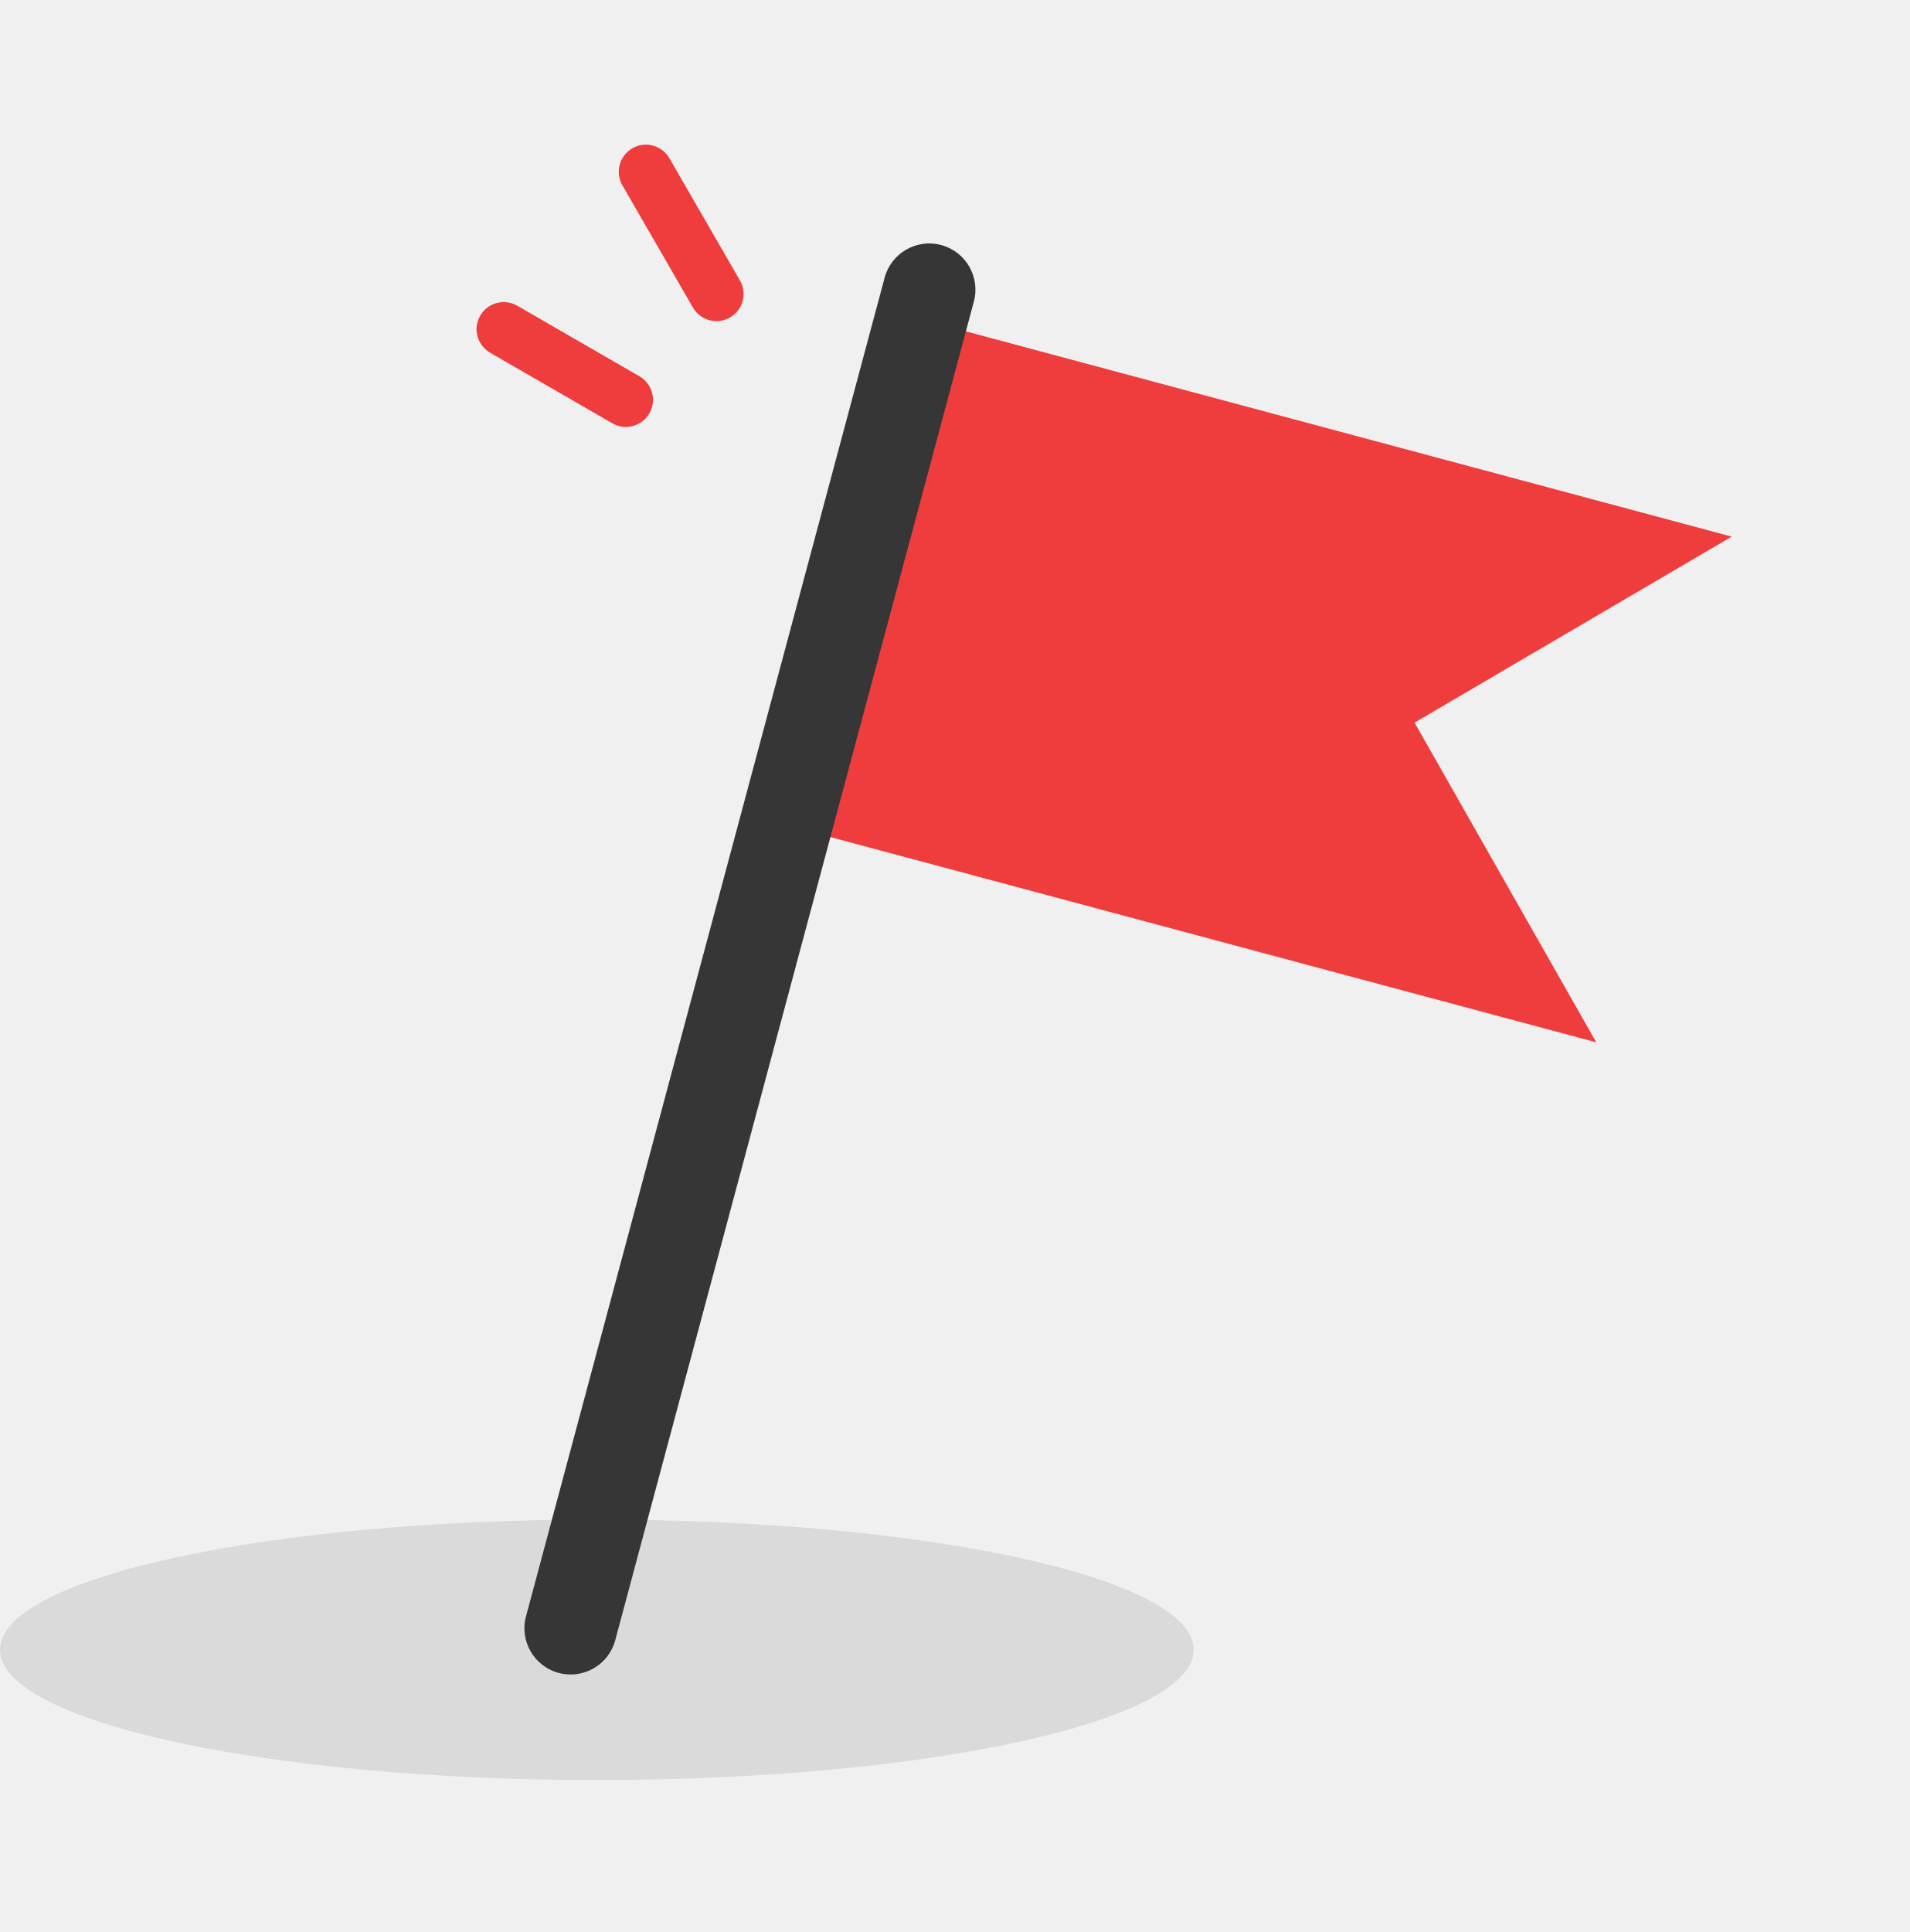
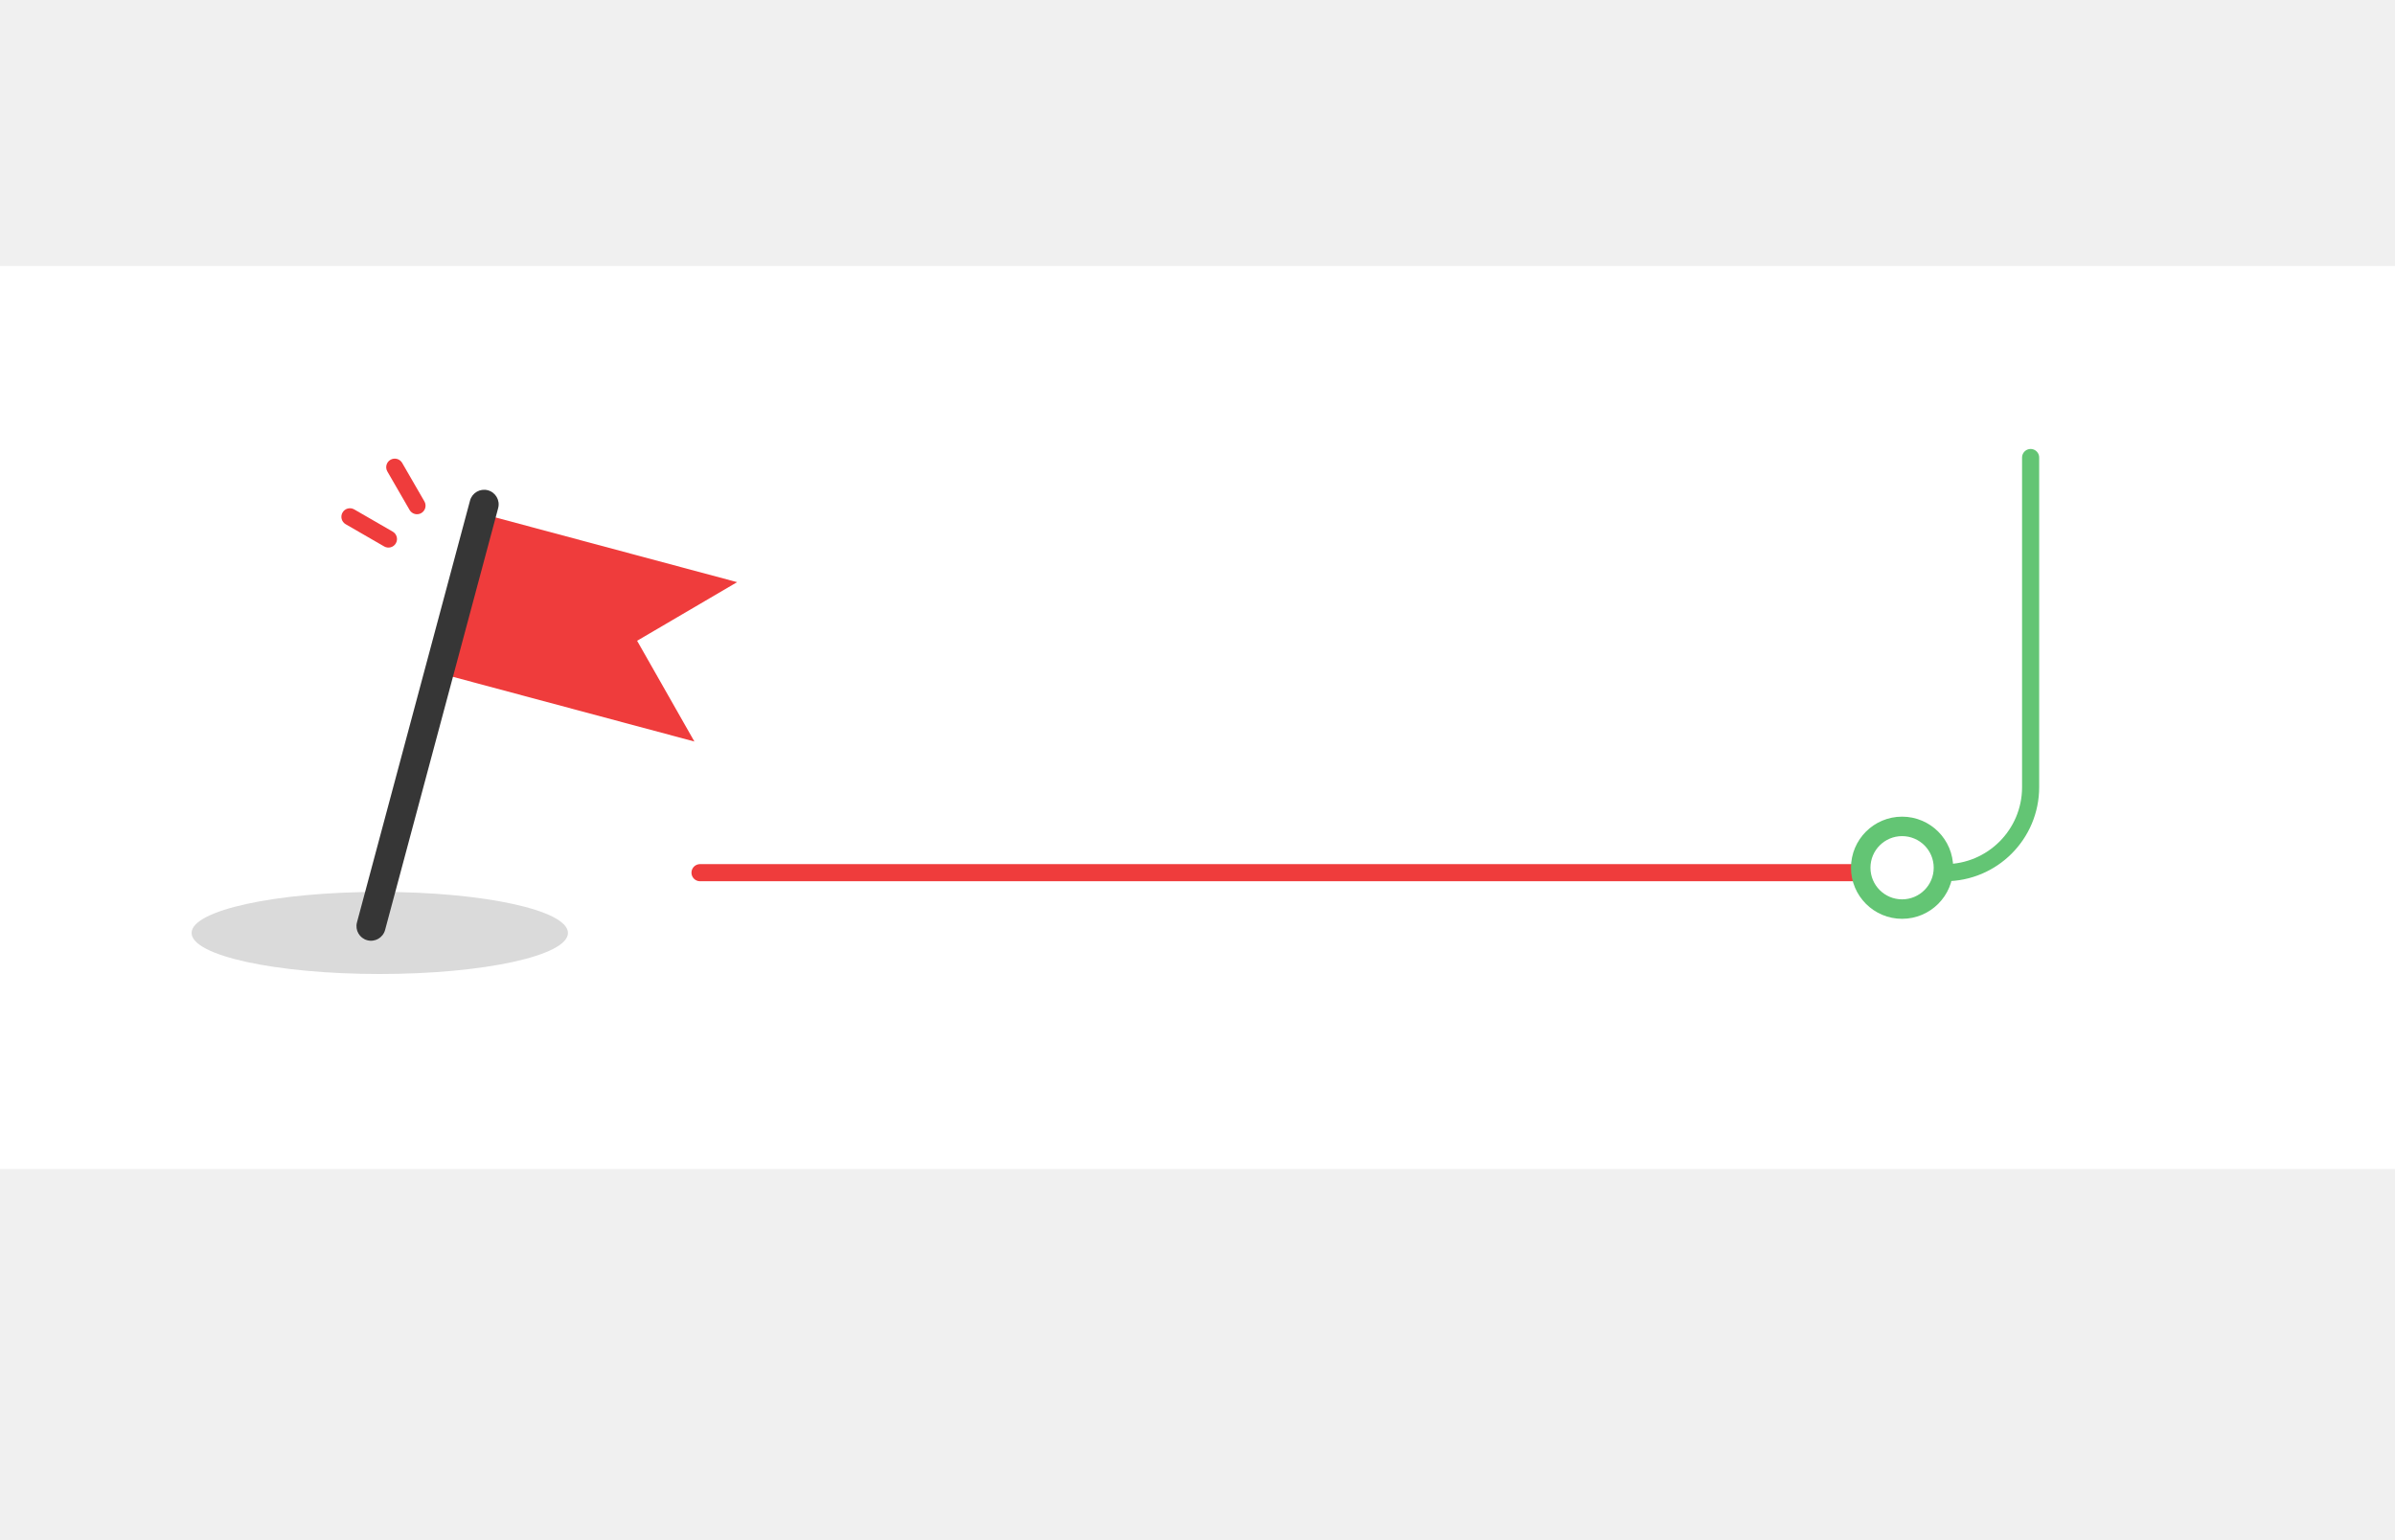
- <svg xmlns="http://www.w3.org/2000/svg" width="176" height="178" viewBox="0 0 176 178" fill="none">
-   <ellipse cx="55" cy="152" rx="55" ry="12" fill="#DADADA" />
-   <path d="M88.321 30.346L159.579 49.44L130.35 66.576L147.095 96.031L75.837 76.938L88.321 30.346Z" fill="#EF3C3C" />
-   <rect x="82.62" y="21.475" width="8.512" height="136.194" rx="4.256" transform="rotate(15 82.6201 21.4749)" fill="#363636" />
-   <rect x="56.103" y="14.911" width="5" height="18" rx="2.5" transform="rotate(-30 56.1035 14.9106)" fill="#EF3C3C" />
-   <rect x="43.001" y="31.249" width="5" height="18" rx="2.5" transform="rotate(-60 43.0005 31.249)" fill="#EF3C3C" />
+ <svg xmlns="http://www.w3.org/2000/svg" width="700" height="450" viewBox="0 0 700 450" fill="none">
+   <rect y="77.761" width="700" height="264" fill="white" />
+   <ellipse cx="111" cy="272.761" rx="55" ry="12" fill="#DADADA" />
+   <path d="M144.182 151.107L215.44 170.201L186.212 187.337L202.956 216.792L131.698 197.699L144.182 151.107Z" fill="#EF3C3C" />
+   <rect x="138.481" y="142.236" width="8.512" height="136.194" rx="4.256" transform="rotate(15 138.481 142.236)" fill="#363636" />
+   <rect x="111.964" y="135.672" width="5" height="18" rx="2.5" transform="rotate(-30 111.964 135.672)" fill="#EF3C3C" />
+   <rect x="98.862" y="152.01" width="5" height="18" rx="2.5" transform="rotate(-60 98.8616 152.01)" fill="#EF3C3C" />
+   <path d="M593.5 133.761L593.5 230.139C593.5 243.946 582.307 255.139 568.5 255.139L204.6 255.139" stroke="url(#paint0_linear_1720_11)" stroke-width="5" stroke-linecap="round" />
+   <circle cx="14.933" cy="14.933" r="14.933" transform="matrix(-1 0 0 1 570.867 238.761)" fill="#63C574" />
+   <circle cx="9.244" cy="9.244" r="9.244" transform="matrix(-1 0 0 1 565.178 244.45)" fill="white" />
+   <defs>
+     <linearGradient id="paint0_linear_1720_11" x1="558.5" y1="257.761" x2="553.5" y2="257.761" gradientUnits="userSpaceOnUse">
+       <stop stop-color="#63C574" />
+       <stop offset="1" stop-color="#EF3C3C" />
+     </linearGradient>
+   </defs>
</svg>
